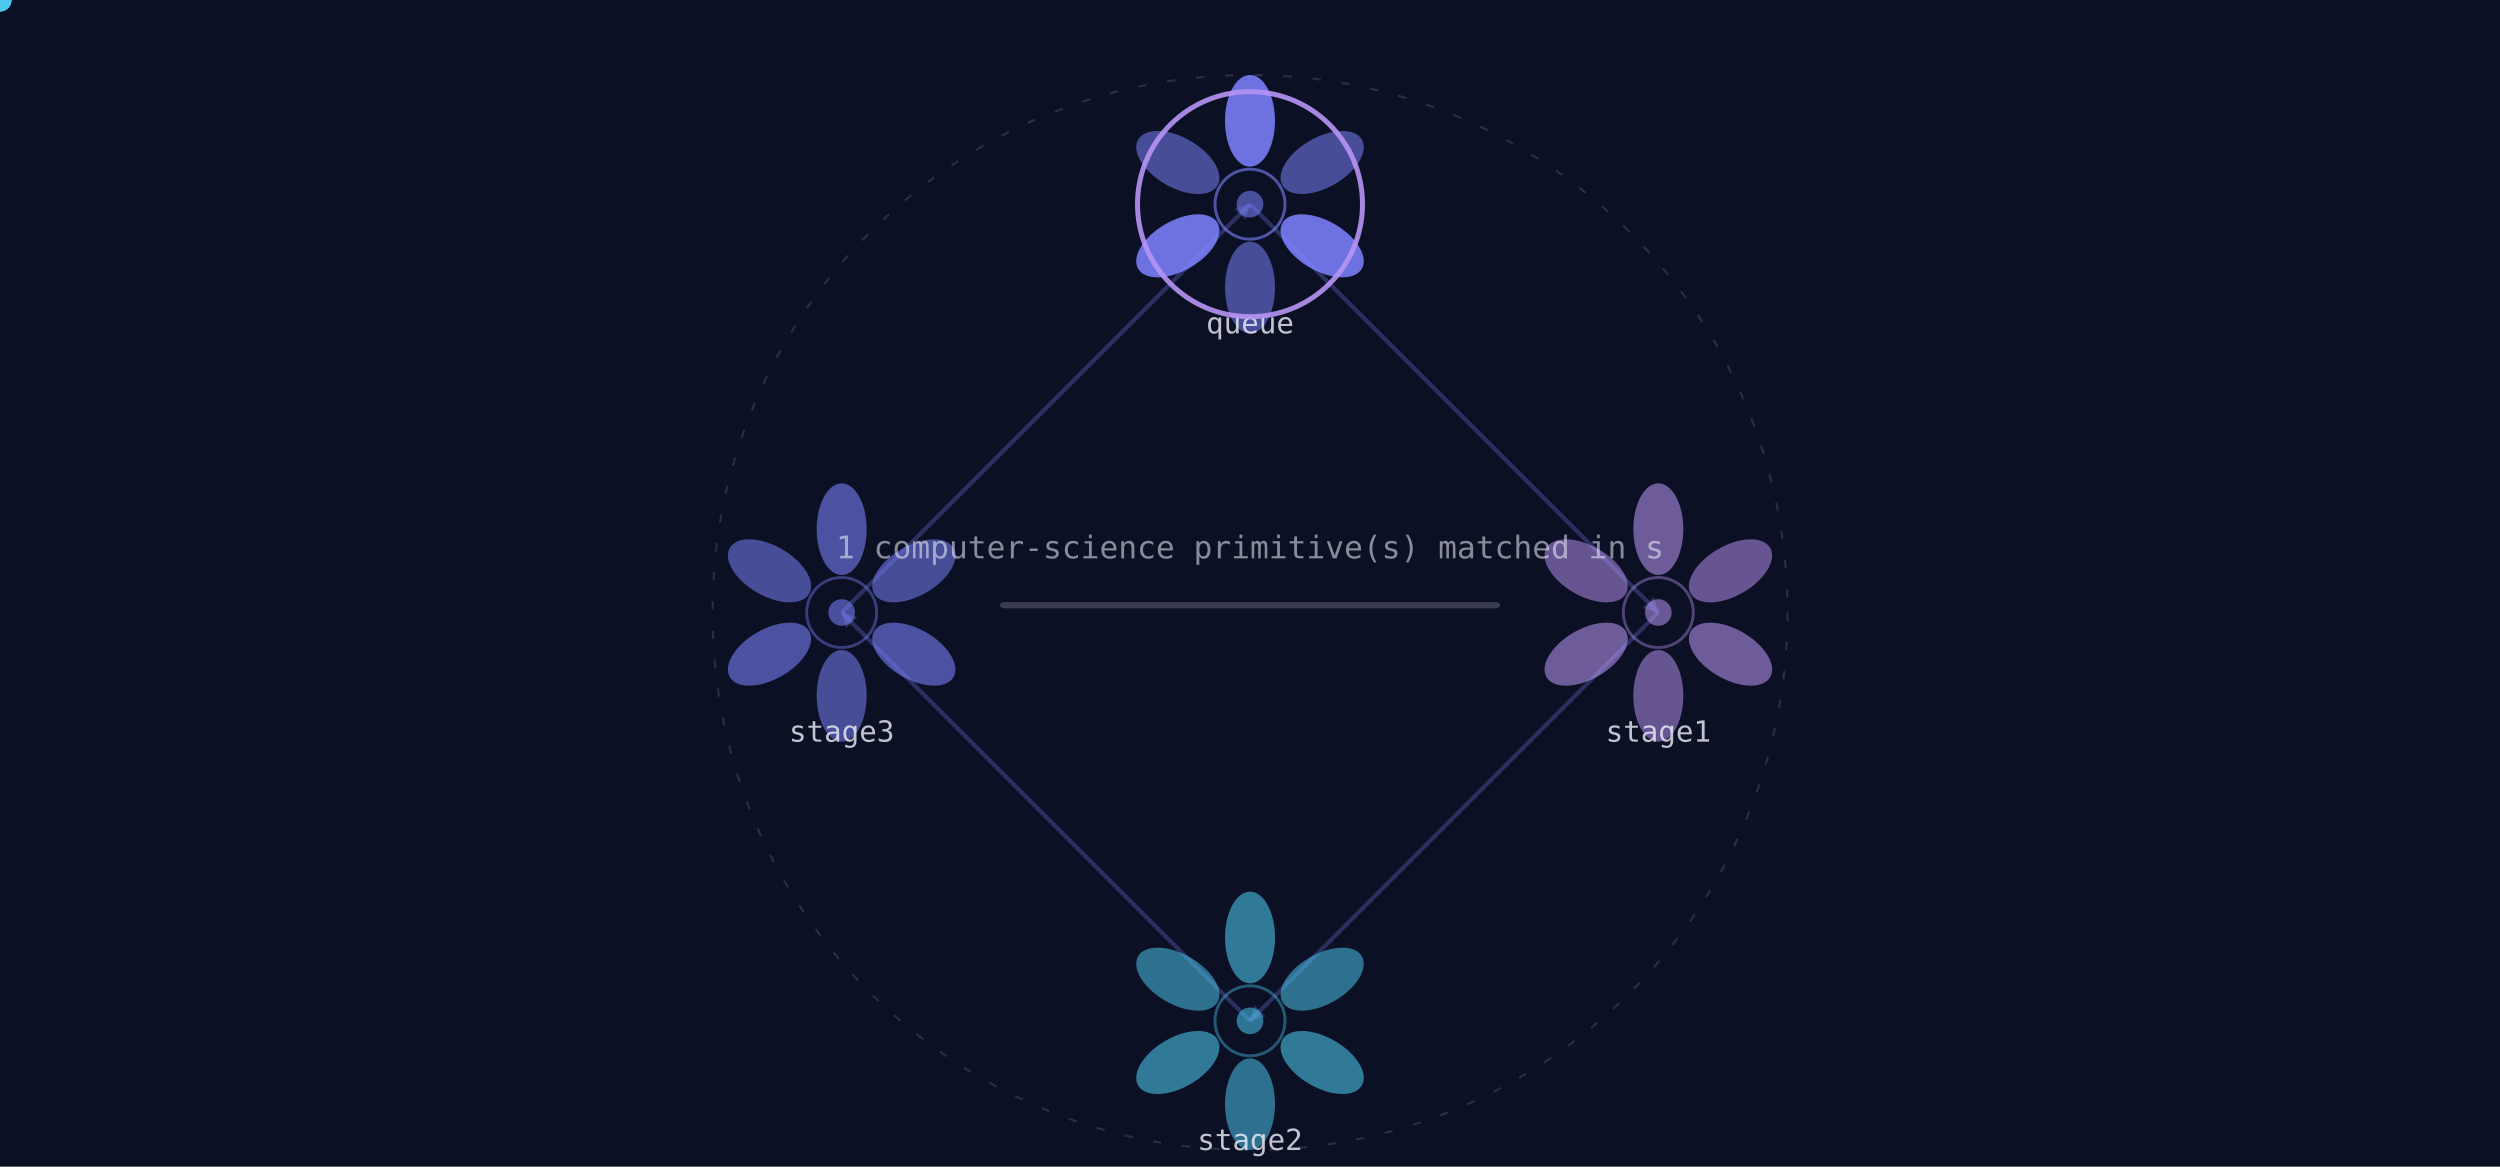
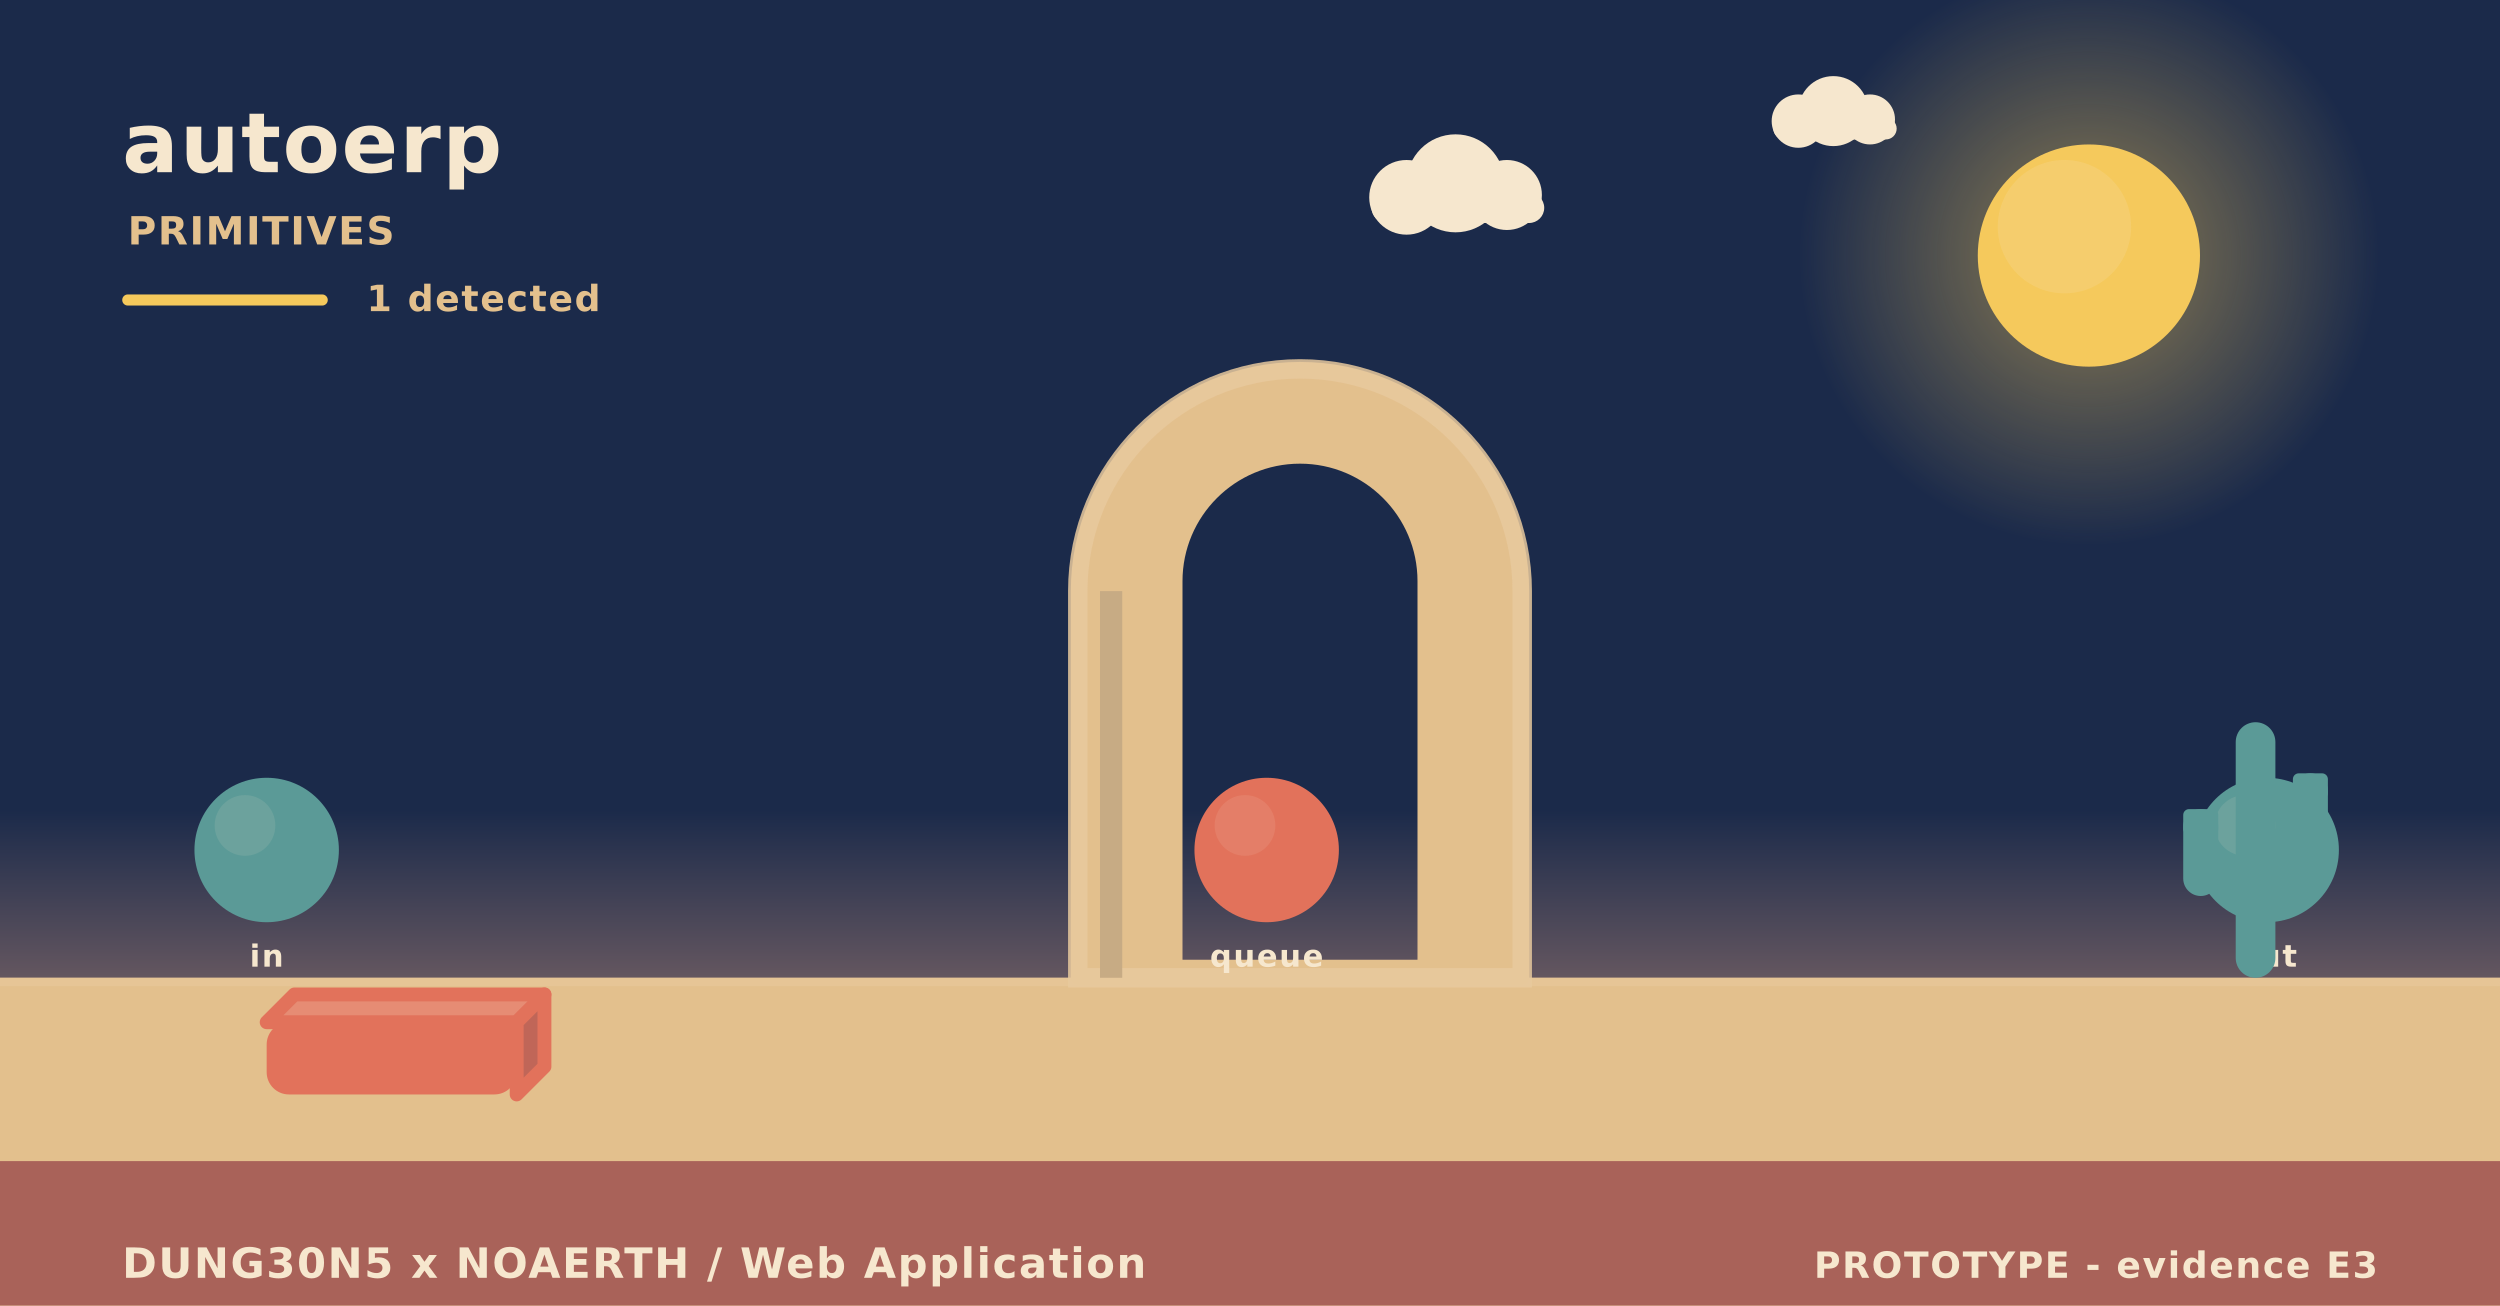
- <svg xmlns="http://www.w3.org/2000/svg" viewBox="0 0 1200 560" width="1200" height="560" role="img" aria-label="autoerp state machine">
-   <rect width="1200" height="560" fill="#0c1024" />
-   <defs>
-     <linearGradient id="gs" x1="0" y1="0" x2="1" y2="1">
-       <stop offset="0%" stop-color="#7c83ff" />
-       <stop offset="100%" stop-color="#b794f4" />
-     </linearGradient>
-   </defs>
-   <circle cx="600.00" cy="294.00" r="258.00" fill="none" stroke="rgba(238,240,251,0.140)" stroke-width="1.00" opacity="1.00" stroke-dasharray="4 10" />
-   <line x1="600.00" y1="98.00" x2="796.00" y2="294.00" stroke="rgba(124,131,255,0.500)" stroke-width="2.00" opacity="0.55" />
-   <polygon points="796.00,294.00 793.88,286.50 788.50,291.88" fill="rgba(124,131,255,0.500)" opacity="0.55" />
-   <g opacity="0.9">
-     <circle cx="0.00" cy="0.00" r="5.50" fill="#4cc9f0" opacity="1.00" />
-     <animateTransform attributeName="transform" type="translate" values="600.00,98.00 796.00,294.00" dur="5.5s" begin="0.0s" repeatCount="indefinite" />
-     <animateTransform attributeName="transform" type="translate" values="796.00,294.00 600.00,98.00" dur="5.5s" begin="2.75s" repeatCount="indefinite" />
+ <svg xmlns="http://www.w3.org/2000/svg" width="900" height="470" viewBox="0 0 900 470" role="img" aria-label="autoerp - how it behaves">
+   <linearGradient id="skys" x1="0" y1="0" x2="0" y2="1">
+     <stop offset="0" stop-color="#1b2a4a" />
+     <stop offset="0.62" stop-color="#1b2a4a" />
+     <stop offset="1" stop-color="#f3ad8a" />
+   </linearGradient>
+   <rect width="900" height="470" fill="url(#skys)" />
+   <radialGradient id="suns">
+     <stop offset="0.35" stop-color="#f5c95c" stop-opacity="0.34" />
+     <stop offset="1" stop-color="#f5c95c" stop-opacity="0" />
+   </radialGradient>
+   <circle cx="752" cy="92" r="104" fill="url(#suns)" />
+   <circle cx="752" cy="92" r="40" fill="#f5c95c" />
+   <circle cx="743.2" cy="81.6" r="24" fill="#f5d27e" opacity="0.5" />
+   <g>
+     <circle cx="524" cy="66" r="17.64" fill="#f6e7ce" />
+     <circle cx="506.36" cy="71.04" r="13.44" fill="#f6e7ce" />
+     <circle cx="542.48" cy="70.2" r="12.6" fill="#f6e7ce" />
+     <rect x="493.76" y="69.36" width="62.16" height="10.92" rx="5.46" fill="#f6e7ce" />
+     <animateTransform attributeName="transform" type="translate" values="0 0;24 0;0 0" dur="36s" begin="0s" repeatCount="indefinite" />
  </g>
-   <line x1="796.00" y1="294.00" x2="600.00" y2="490.00" stroke="rgba(124,131,255,0.500)" stroke-width="2.00" opacity="0.55" />
-   <polygon points="600.00,490.00 607.50,487.88 602.12,482.50" fill="rgba(124,131,255,0.500)" opacity="0.55" />
-   <g opacity="0.9">
-     <circle cx="0.00" cy="0.00" r="5.50" fill="#4cc9f0" opacity="1.00" />
-     <animateTransform attributeName="transform" type="translate" values="796.00,294.00 600.00,490.00" dur="5.5s" begin="1.375s" repeatCount="indefinite" />
-     <animateTransform attributeName="transform" type="translate" values="600.00,490.00 796.00,294.00" dur="5.5s" begin="4.125s" repeatCount="indefinite" />
+   <g>
+     <circle cx="660" cy="40" r="12.6" fill="#f6e7ce" />
+     <circle cx="647.4" cy="43.6" r="9.6" fill="#f6e7ce" />
+     <circle cx="673.2" cy="43" r="9" fill="#f6e7ce" />
+     <rect x="638.4" y="42.4" width="44.4" height="7.8" rx="3.9" fill="#f6e7ce" />
+     <animateTransform attributeName="transform" type="translate" values="0 0;-18 0;0 0" dur="46s" begin="3s" repeatCount="indefinite" />
  </g>
-   <line x1="600.00" y1="490.00" x2="404.00" y2="294.00" stroke="rgba(124,131,255,0.500)" stroke-width="2.00" opacity="0.55" />
-   <polygon points="404.00,294.00 406.12,301.50 411.50,296.12" fill="rgba(124,131,255,0.500)" opacity="0.55" />
-   <g opacity="0.9">
-     <circle cx="0.00" cy="0.00" r="5.50" fill="#4cc9f0" opacity="1.00" />
-     <animateTransform attributeName="transform" type="translate" values="600.00,490.00 404.00,294.00" dur="5.5s" begin="2.75s" repeatCount="indefinite" />
-     <animateTransform attributeName="transform" type="translate" values="404.00,294.00 600.00,490.00" dur="5.5s" begin="5.5s" repeatCount="indefinite" />
+   <rect x="0" y="352" width="900" height="118" fill="#e3c08d" />
+   <rect x="0" y="352" width="900" height="3" fill="#e6c596" />
+   <text x="44" y="62" font-family="Verdana,DejaVu Sans,sans-serif" font-size="30" font-weight="700" letter-spacing="0.6" fill="#f6e7ce" text-anchor="start">autoerp</text>
+   <text x="46" y="88" font-family="Verdana,DejaVu Sans,sans-serif" font-size="14" font-weight="700" letter-spacing="0.6" fill="#e3c08d" text-anchor="start">PRIMITIVES</text>
+   <rect x="44" y="106" width="74" height="4" rx="2" fill="#f5c95c" />
+   <text x="132" y="112" font-family="Verdana,DejaVu Sans,sans-serif" font-size="13" font-weight="700" letter-spacing="0.6" fill="#e3c08d" text-anchor="start">1 detected</text>
+   <path d="M388,352 L388,212.8 A80,80 0 0 1 548,212.8 L548,352 Z M423.2,348 L423.2,209.22 A44.8,44.8 0 0 1 512.8,209.22 L512.8,348 Z" fill="#e3c08d" fill-rule="evenodd" stroke="#e3c08d" stroke-width="5" stroke-linejoin="round" />
+   <path d="M388,352 L388,212.8 A80,80 0 0 1 548,212.8 L548,352 Z" fill="none" stroke="#e8c99d" stroke-width="7" stroke-linecap="round" opacity="0.85" />
+   <rect x="396" y="212.8" width="8" height="139.2" fill="#c7ab84" />
+   <circle cx="96" cy="306" r="26" fill="#5b9a97" />
+   <circle cx="88.2" cy="297.16" r="10.92" fill="#7aa9a2" opacity="0.55" />
+   <text x="96" y="348" font-family="Verdana,DejaVu Sans,sans-serif" font-size="11" font-weight="700" letter-spacing="0.6" fill="#f6e7ce" text-anchor="middle">in</text>
+   <g>
+     <circle cx="456" cy="306" r="26" fill="#e2725b" />
+     <circle cx="448.2" cy="297.16" r="10.92" fill="#e68972" opacity="0.55" />
+     <animate attributeName="opacity" values="0.8;1;0.8" dur="4.6s" begin="0s" repeatCount="indefinite" />
  </g>
-   <line x1="404.00" y1="294.00" x2="600.00" y2="98.00" stroke="rgba(124,131,255,0.500)" stroke-width="2.00" opacity="0.55" />
-   <polygon points="600.00,98.00 592.50,100.12 597.88,105.50" fill="rgba(124,131,255,0.500)" opacity="0.55" />
-   <g opacity="0.9">
-     <circle cx="0.00" cy="0.00" r="5.50" fill="#4cc9f0" opacity="1.00" />
-     <animateTransform attributeName="transform" type="translate" values="404.00,294.00 600.00,98.00" dur="5.5s" begin="4.125s" repeatCount="indefinite" />
-     <animateTransform attributeName="transform" type="translate" values="600.00,98.00 404.00,294.00" dur="5.5s" begin="6.875s" repeatCount="indefinite" />
-   </g>
-   <ellipse cx="600.00" cy="58.00" rx="12.00" ry="22.00" fill="rgba(124,131,255,0.900)" opacity="0.95" transform="rotate(0.0 600.00 58.00)" />
-   <ellipse cx="634.64" cy="78.00" rx="12.00" ry="22.00" fill="rgba(124,131,255,0.550)" opacity="0.95" transform="rotate(60.0 634.64 78.00)" />
-   <ellipse cx="634.64" cy="118.00" rx="12.00" ry="22.00" fill="rgba(124,131,255,0.900)" opacity="0.95" transform="rotate(120.0 634.64 118.00)" />
-   <ellipse cx="600.00" cy="138.00" rx="12.00" ry="22.00" fill="rgba(124,131,255,0.550)" opacity="0.95" transform="rotate(180.0 600.00 138.00)" />
-   <ellipse cx="565.36" cy="118.00" rx="12.00" ry="22.00" fill="rgba(124,131,255,0.900)" opacity="0.95" transform="rotate(240.0 565.36 118.00)" />
-   <ellipse cx="565.36" cy="78.00" rx="12.00" ry="22.00" fill="rgba(124,131,255,0.550)" opacity="0.95" transform="rotate(300.0 565.36 78.00)" />
-   <circle cx="600.00" cy="98.00" r="16.80" fill="none" stroke="rgba(124,131,255,0.900)" stroke-width="1.40" opacity="0.66" />
-   <circle cx="600.00" cy="98.00" r="6.40" fill="rgba(124,131,255,0.550)" opacity="1.00" />
-   <text x="600" y="160" font-family="ui-monospace,Menlo,monospace" font-size="14" fill="rgba(238,240,251,0.800)" text-anchor="middle">queue</text>
-   <g>
-     <circle cx="600.00" cy="98.00" r="54.00" fill="none" stroke="#b794f4" stroke-width="2.40" opacity="0.90" />
-     <animate attributeName="opacity" values="0.25;1.0;0.25" dur="11.0s" begin="0.0s" repeatCount="indefinite" />
-   </g>
-   <ellipse cx="796.00" cy="254.00" rx="12.00" ry="22.00" fill="rgba(183,148,244,0.600)" opacity="0.95" transform="rotate(0.0 796.00 254.00)" />
-   <ellipse cx="830.64" cy="274.00" rx="12.00" ry="22.00" fill="rgba(183,148,244,0.550)" opacity="0.95" transform="rotate(60.0 830.64 274.00)" />
-   <ellipse cx="830.64" cy="314.00" rx="12.00" ry="22.00" fill="rgba(183,148,244,0.600)" opacity="0.95" transform="rotate(120.0 830.64 314.00)" />
-   <ellipse cx="796.00" cy="334.00" rx="12.00" ry="22.00" fill="rgba(183,148,244,0.550)" opacity="0.95" transform="rotate(180.0 796.00 334.00)" />
-   <ellipse cx="761.36" cy="314.00" rx="12.00" ry="22.00" fill="rgba(183,148,244,0.600)" opacity="0.95" transform="rotate(240.0 761.36 314.00)" />
-   <ellipse cx="761.36" cy="274.00" rx="12.00" ry="22.00" fill="rgba(183,148,244,0.550)" opacity="0.95" transform="rotate(300.0 761.36 274.00)" />
-   <circle cx="796.00" cy="294.00" r="16.80" fill="none" stroke="rgba(183,148,244,0.600)" stroke-width="1.40" opacity="0.66" />
-   <circle cx="796.00" cy="294.00" r="6.40" fill="rgba(183,148,244,0.550)" opacity="1.00" />
-   <text x="796" y="356" font-family="ui-monospace,Menlo,monospace" font-size="14" fill="rgba(238,240,251,0.800)" text-anchor="middle">stage1</text>
-   <ellipse cx="600.00" cy="450.00" rx="12.00" ry="22.00" fill="rgba(76,201,240,0.600)" opacity="0.95" transform="rotate(0.0 600.00 450.00)" />
-   <ellipse cx="634.64" cy="470.00" rx="12.00" ry="22.00" fill="rgba(76,201,240,0.550)" opacity="0.95" transform="rotate(60.0 634.64 470.00)" />
-   <ellipse cx="634.64" cy="510.00" rx="12.00" ry="22.00" fill="rgba(76,201,240,0.600)" opacity="0.95" transform="rotate(120.0 634.64 510.00)" />
-   <ellipse cx="600.00" cy="530.00" rx="12.00" ry="22.00" fill="rgba(76,201,240,0.550)" opacity="0.95" transform="rotate(180.0 600.00 530.00)" />
-   <ellipse cx="565.36" cy="510.00" rx="12.00" ry="22.00" fill="rgba(76,201,240,0.600)" opacity="0.95" transform="rotate(240.0 565.36 510.00)" />
-   <ellipse cx="565.36" cy="470.00" rx="12.00" ry="22.00" fill="rgba(76,201,240,0.550)" opacity="0.95" transform="rotate(300.0 565.36 470.00)" />
-   <circle cx="600.00" cy="490.00" r="16.80" fill="none" stroke="rgba(76,201,240,0.600)" stroke-width="1.40" opacity="0.66" />
-   <circle cx="600.00" cy="490.00" r="6.40" fill="rgba(76,201,240,0.550)" opacity="1.00" />
-   <text x="600" y="552" font-family="ui-monospace,Menlo,monospace" font-size="14" fill="rgba(238,240,251,0.800)" text-anchor="middle">stage2</text>
-   <ellipse cx="404.00" cy="254.00" rx="12.00" ry="22.00" fill="rgba(124,131,255,0.600)" opacity="0.95" transform="rotate(0.0 404.00 254.00)" />
-   <ellipse cx="438.64" cy="274.00" rx="12.00" ry="22.00" fill="rgba(124,131,255,0.550)" opacity="0.95" transform="rotate(60.0 438.64 274.00)" />
-   <ellipse cx="438.64" cy="314.00" rx="12.00" ry="22.00" fill="rgba(124,131,255,0.600)" opacity="0.95" transform="rotate(120.0 438.64 314.00)" />
-   <ellipse cx="404.00" cy="334.00" rx="12.00" ry="22.00" fill="rgba(124,131,255,0.550)" opacity="0.95" transform="rotate(180.0 404.00 334.00)" />
-   <ellipse cx="369.36" cy="314.00" rx="12.00" ry="22.00" fill="rgba(124,131,255,0.600)" opacity="0.95" transform="rotate(240.0 369.36 314.00)" />
-   <ellipse cx="369.36" cy="274.00" rx="12.00" ry="22.00" fill="rgba(124,131,255,0.550)" opacity="0.95" transform="rotate(300.0 369.36 274.00)" />
-   <circle cx="404.00" cy="294.00" r="16.80" fill="none" stroke="rgba(124,131,255,0.600)" stroke-width="1.40" opacity="0.66" />
-   <circle cx="404.00" cy="294.00" r="6.40" fill="rgba(124,131,255,0.550)" opacity="1.00" />
-   <text x="404" y="356" font-family="ui-monospace,Menlo,monospace" font-size="14" fill="rgba(238,240,251,0.800)" text-anchor="middle">stage3</text>
-   <rect x="480.00" y="289.00" width="240.00" height="3.00" rx="2.00" fill="rgba(238,240,251,0.200)" opacity="1.00" />
-   <text x="600" y="268" font-family="ui-monospace,Menlo,monospace" font-size="15" fill="rgba(238,240,251,0.550)" text-anchor="middle">1 computer-science primitive(s) matched in s</text>
+   <text x="456" y="348" font-family="Verdana,DejaVu Sans,sans-serif" font-size="11" font-weight="700" letter-spacing="0.6" fill="#f6e7ce" text-anchor="middle">queue</text>
+   <circle cx="816" cy="306" r="26" fill="#5b9a97" />
+   <circle cx="808.2" cy="297.16" r="10.92" fill="#7aa9a2" opacity="0.55" />
+   <text x="816" y="348" font-family="Verdana,DejaVu Sans,sans-serif" font-size="11" font-weight="700" letter-spacing="0.6" fill="#f6e7ce" text-anchor="middle">out</text>
+   <path d="M96,368 L186,368 L196,358 L106,358 Z" fill="#e68c74" stroke="#e2725b" stroke-width="5" stroke-linejoin="round" />
+   <path d="M186,368 L196,358 L196,384 L186,394 Z" fill="#c06658" stroke="#e2725b" stroke-width="5" stroke-linejoin="round" />
+   <rect x="96" y="368" width="90" height="26" rx="8" fill="#e2725b" />
+   <rect x="804.86" y="260" width="14.28" height="92" rx="7.14" fill="#5b9a97" />
+   <rect x="785.96" y="291.28" width="12.6" height="31.28" rx="6.3" fill="#5b9a97" />
+   <rect x="785.96" y="291.28" width="12.6" height="9.2" rx="2.1" fill="#5b9a97" />
+   <rect x="825.44" y="278.4" width="12.6" height="31.28" rx="6.3" fill="#5b9a97" />
+   <rect x="825.44" y="278.4" width="12.6" height="9.2" rx="2.1" fill="#5b9a97" />
+   <rect x="0" y="418" width="900" height="52" rx="0" fill="#a65c56" opacity="0.94" />
+   <text x="44" y="460" font-family="Verdana,DejaVu Sans,sans-serif" font-size="15" font-weight="700" letter-spacing="0.6" fill="#f6e7ce" text-anchor="start">DUNG30N5 x NOAERTH  /  Web Application</text>
+   <text x="856" y="460" font-family="Verdana,DejaVu Sans,sans-serif" font-size="13" font-weight="700" letter-spacing="0.6" fill="#f6e7ce" text-anchor="end">PROTOTYPE  -  evidence E3</text>
</svg>
